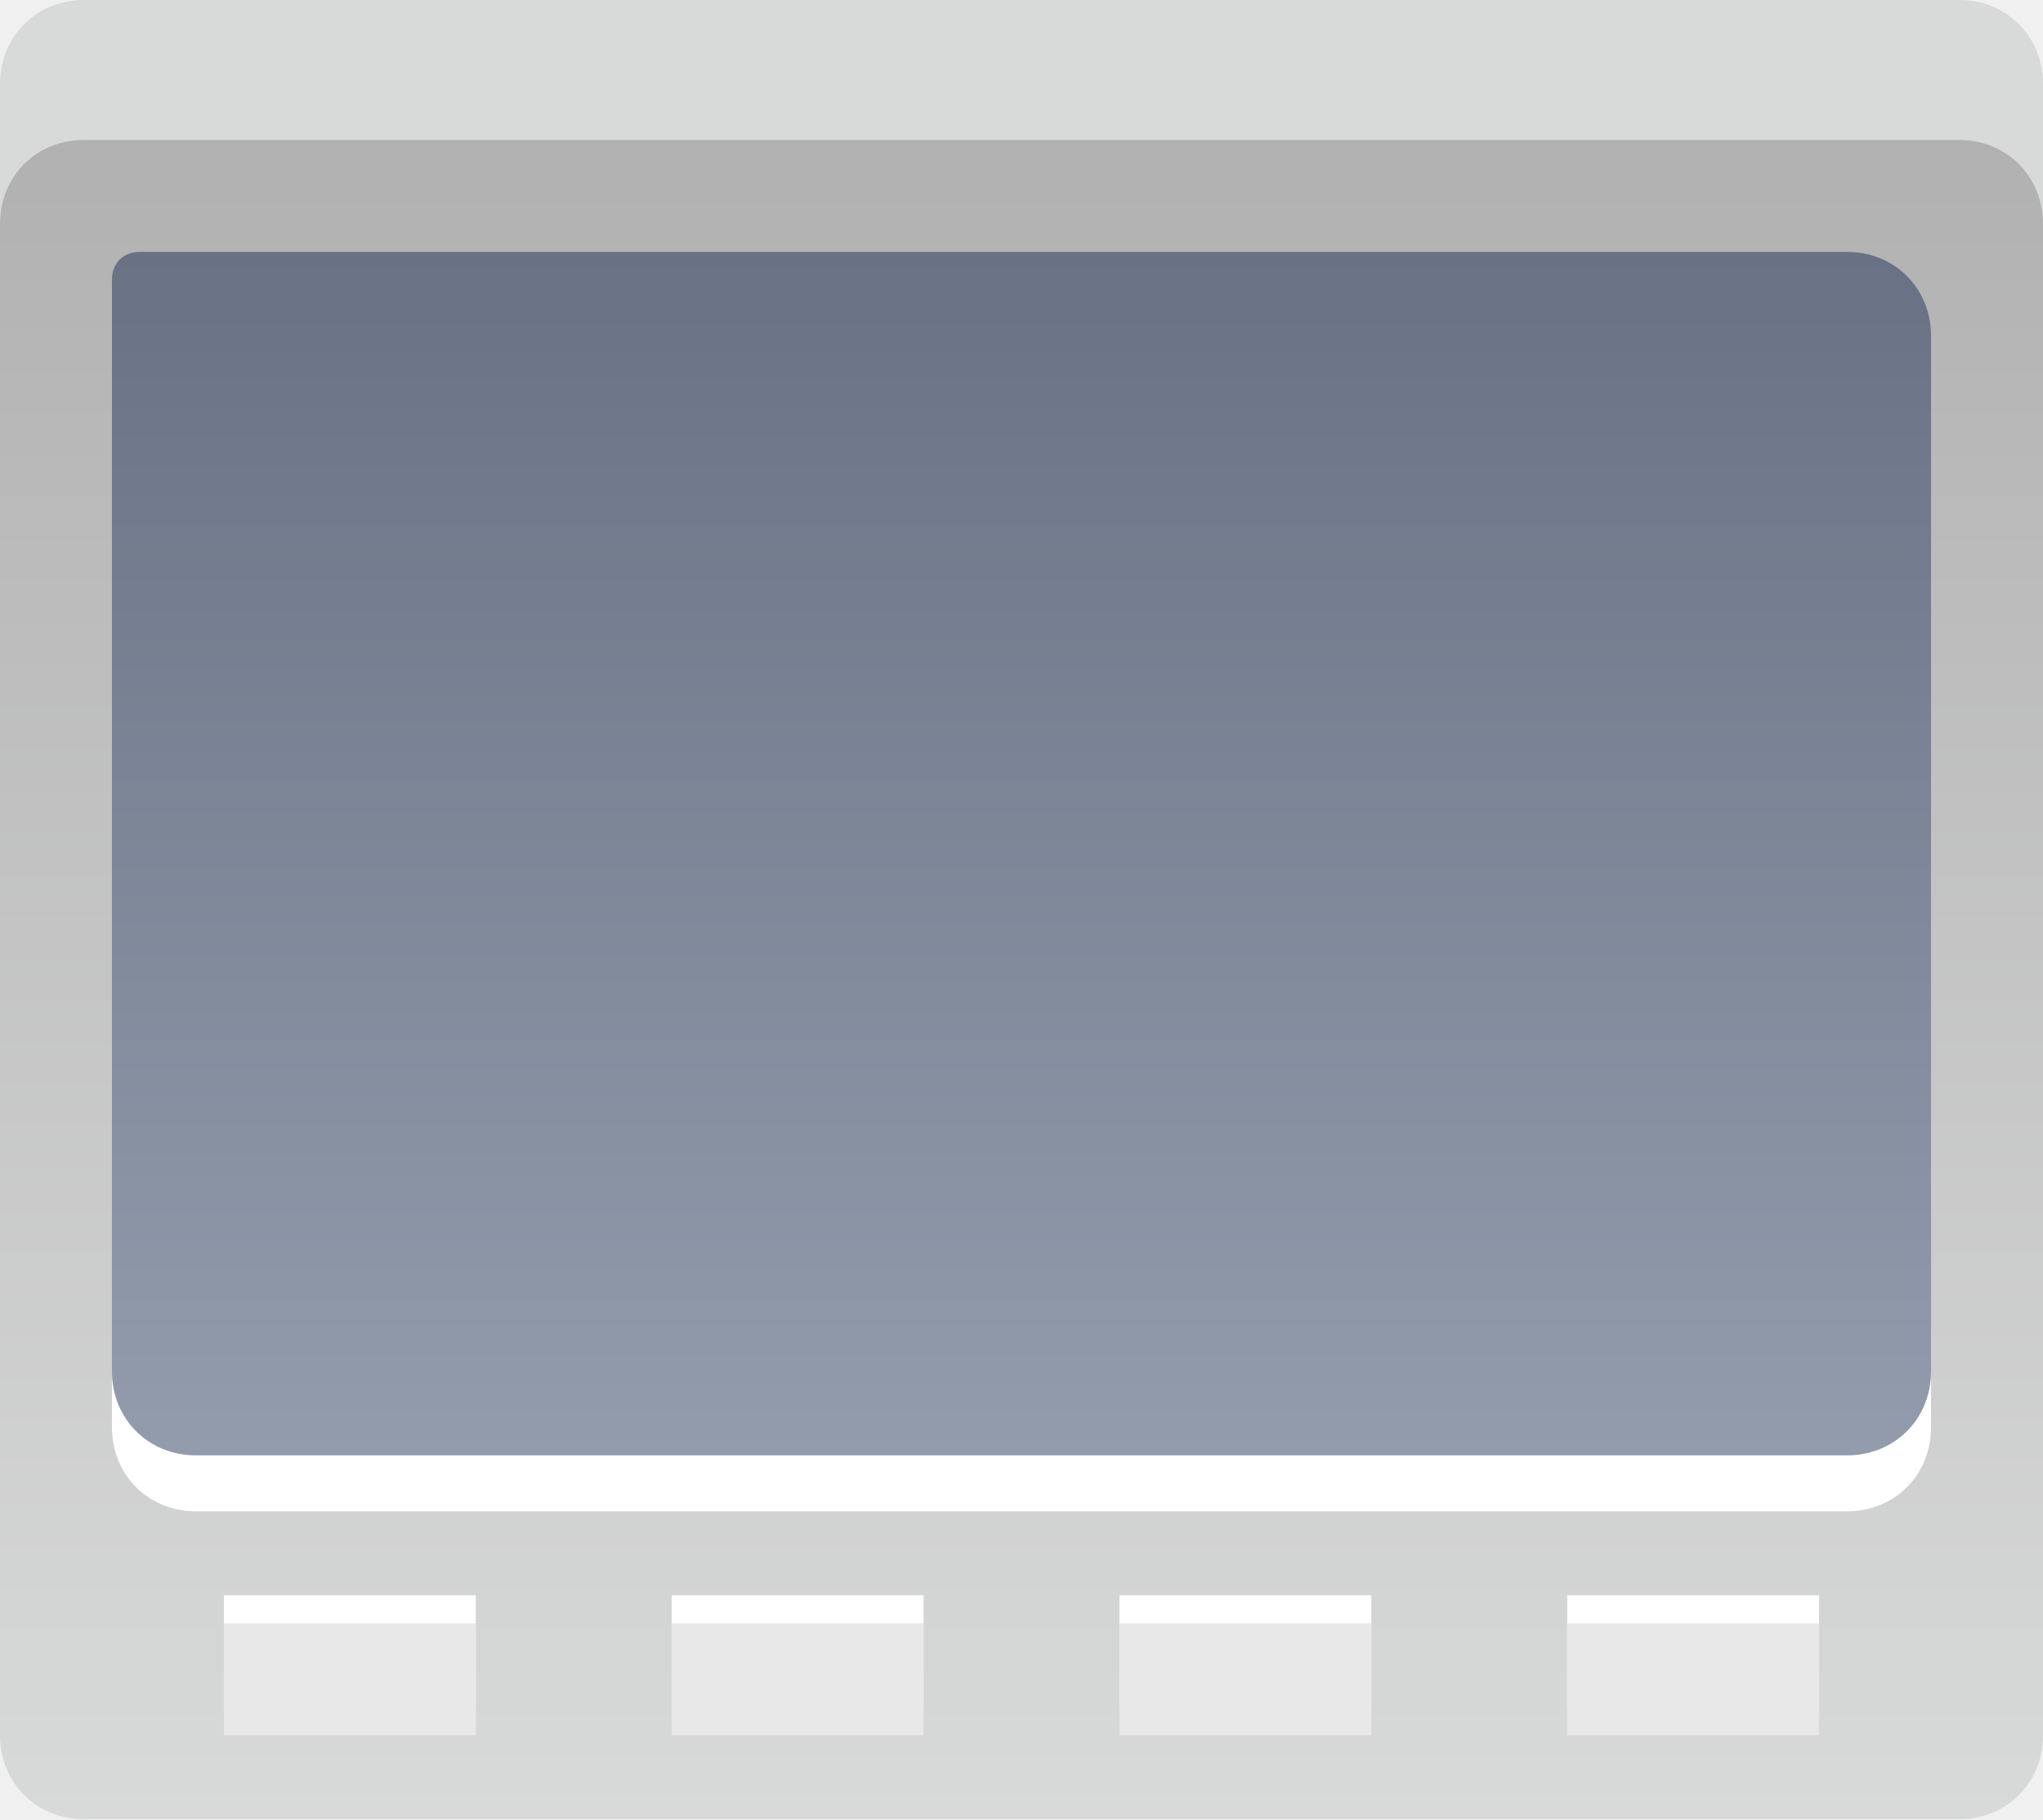
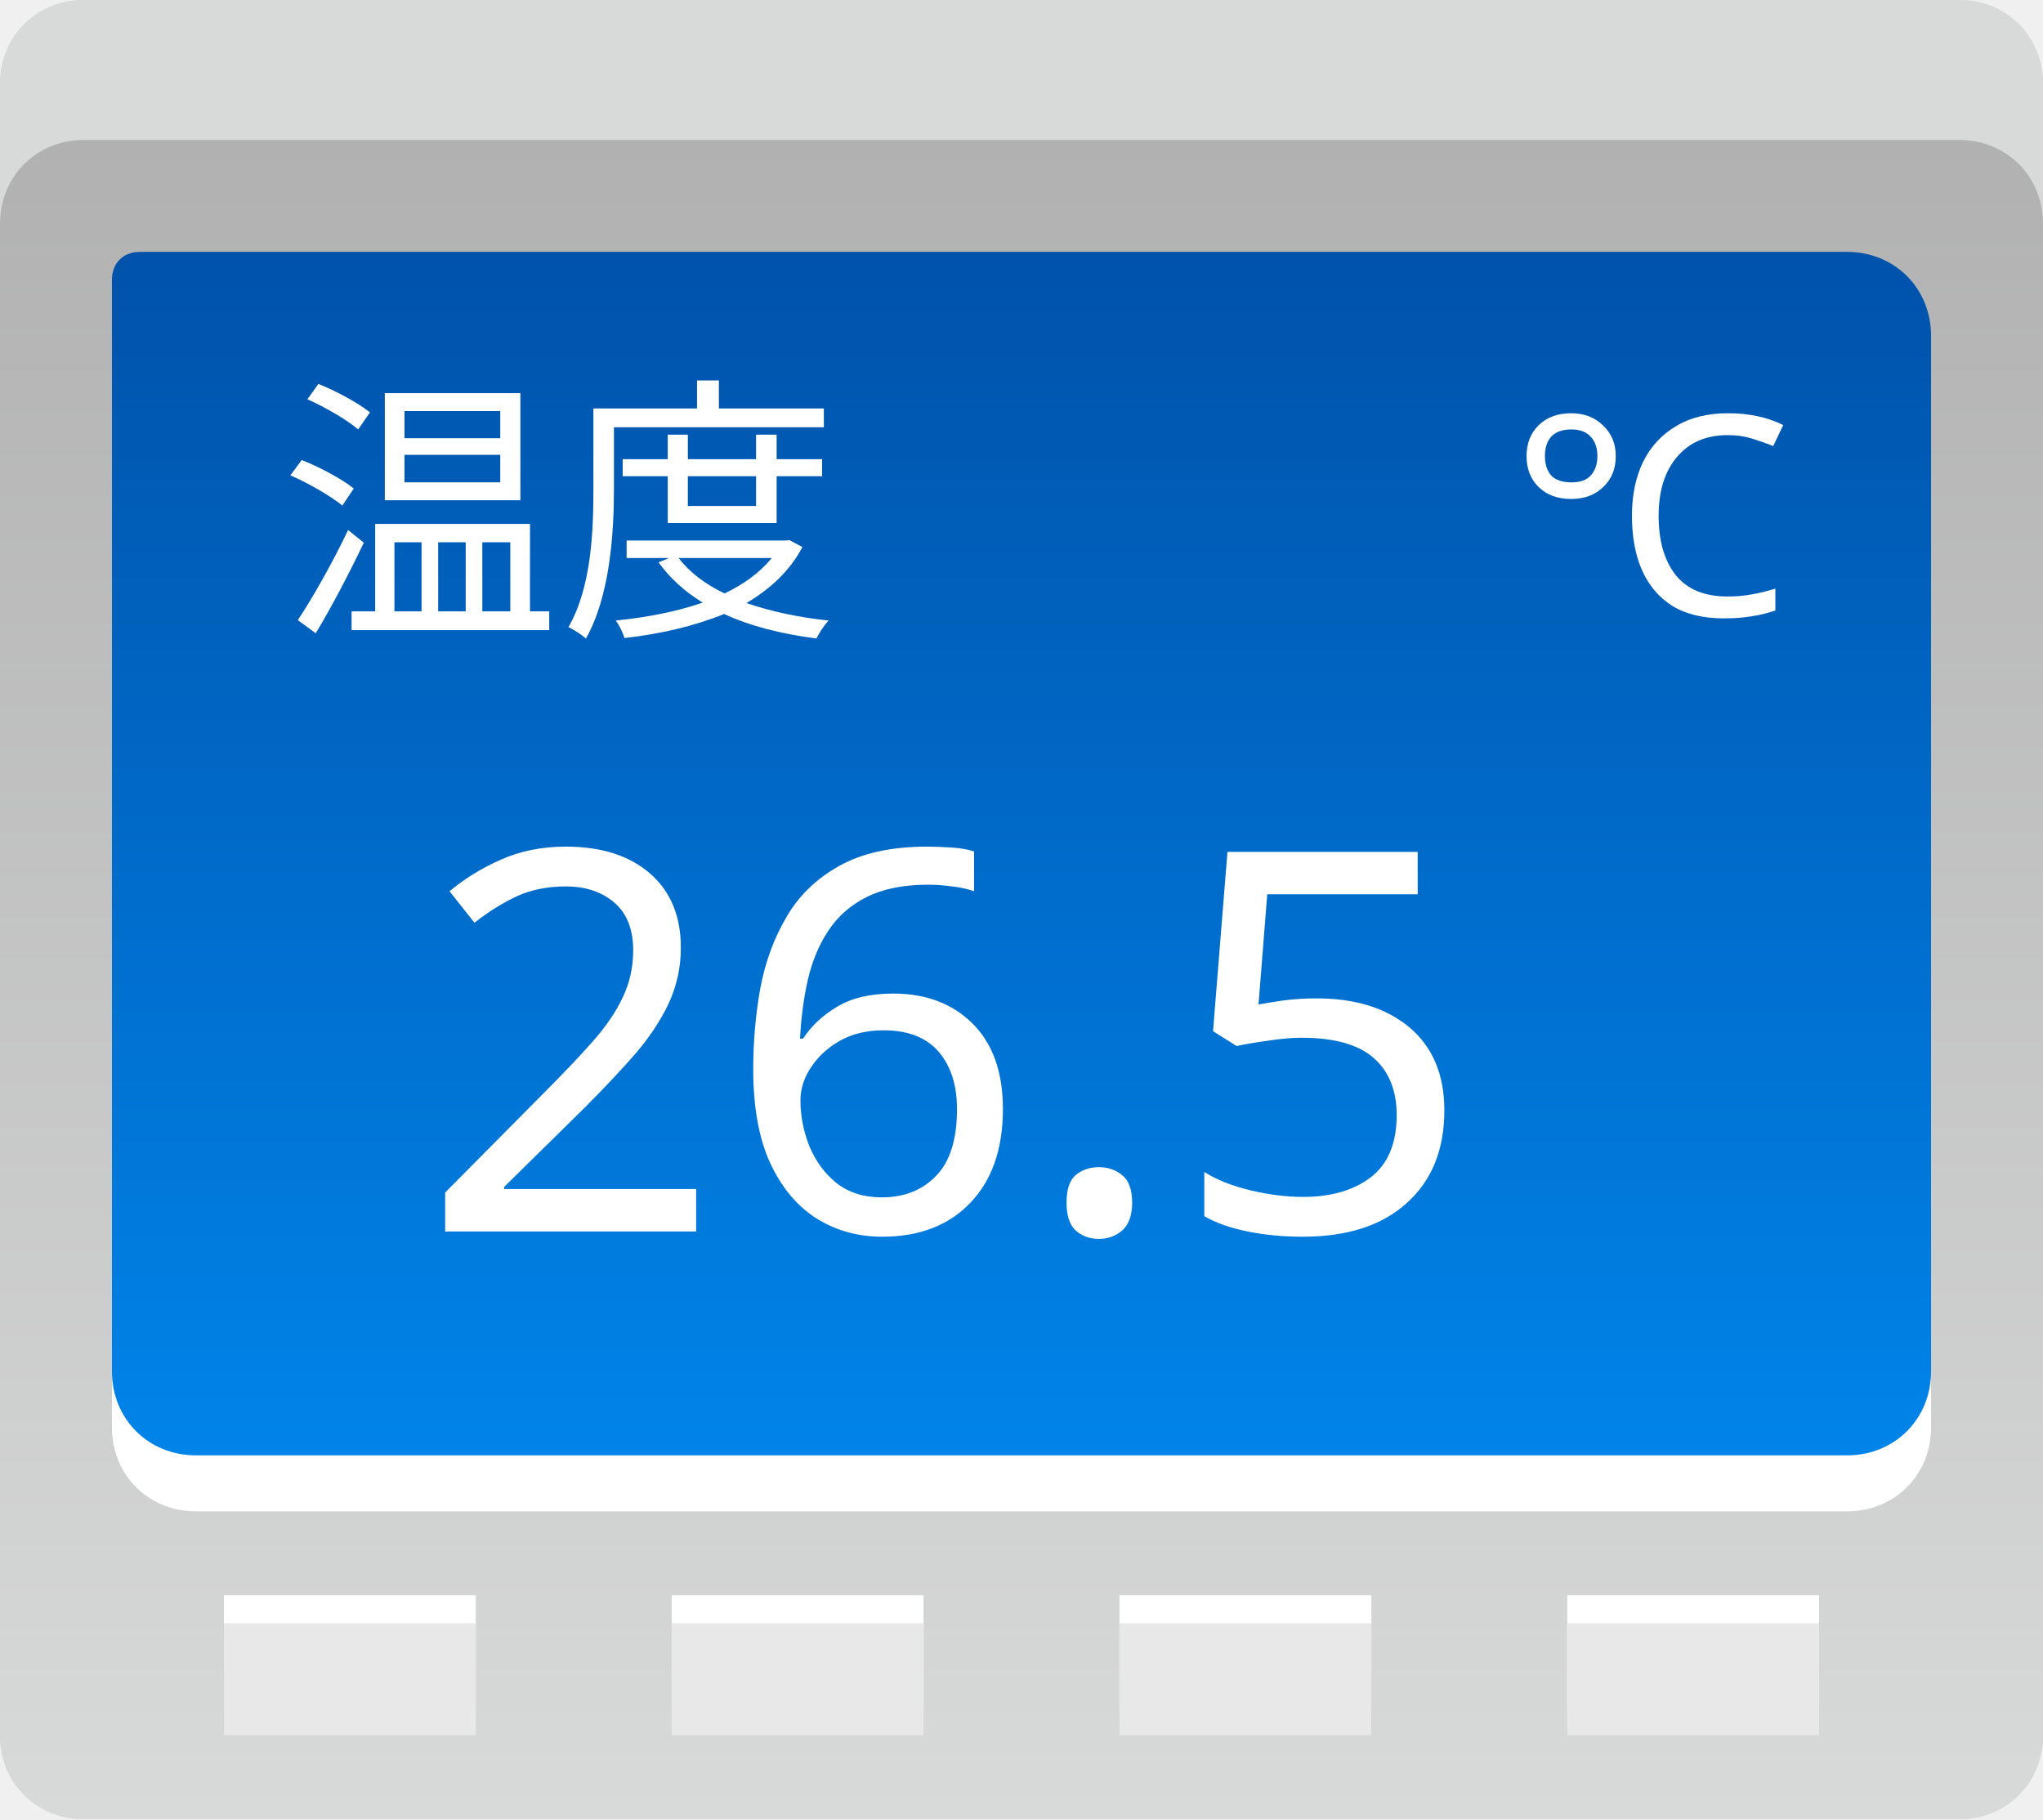
<svg xmlns="http://www.w3.org/2000/svg" version="1.1" x="0px" y="0px" viewBox="0 0 73 65" style="enable-background:new 0 0 73 65;" xml:space="preserve">
  <style type="text/css">
- 	.st0{display:none;}
- 	.st1{display:inline;fill:#D8D9D9;}
- 	.st2{display:inline;fill:url(#SVGID_1_);}
- 	.st3{display:inline;fill:#FFFFFF;}
- 	.st4{display:inline;fill:url(#SVGID_2_);}
- 	.st5{display:inline;}
- 	.st6{fill:#FFFFFF;}
- 	.st7{fill:#E8E8E8;}
- 	.st8{fill:#D8D9D9;}
- 	.st9{fill:url(#SVGID_3_);}
- 	.st10{fill:url(#SVGID_4_);}
+ 	.st0{fill:#D8D9D9;}
+ 	.st1{fill:url(#SVGID_1_);}
+ 	.st2{fill:#FFFFFF;}
+ 	.st3{fill:url(#SVGID_2_);}
+ 	.st4{fill:#E8E8E8;}
+ 	.st5{fill:url(#SVGID_3_);}
+ 	.st6{fill:url(#SVGID_4_);}
+ 	.st7{font-family:'OPPOSans-M';}
+ 	.st8{font-size:10px;}
+ 	.st9{font-family:'OPPOSans-H';}
+ 	.st10{font-size:19px;}
</style>
-   <g id="图层_2">
-     <path class="st1" d="M73,60H0V3c0-1.7,1.3-3,3-3h67c1.7,0,3,1.3,3,3V60z" />
+   <g id="图层_3">
+     <path class="st0" d="M73,60H0V3c0-1.7,1.3-3,3-3h67c1.7,0,3,1.3,3,3V60z" />
    <linearGradient id="SVGID_1_" gradientUnits="userSpaceOnUse" x1="36.5" y1="65" x2="36.5" y2="5">
      <stop offset="0" style="stop-color:#D8D9D9" />
      <stop offset="1" style="stop-color:#B1B1B2" />
    </linearGradient>
-     <path class="st2" d="M70,65H3c-1.7,0-3-1.3-3-3V8c0-1.7,1.3-3,3-3h67c1.7,0,3,1.3,3,3v54C73,63.7,71.7,65,70,65z" />
-     <path class="st3" d="M66,54H7c-1.7,0-3-1.3-3-3V12c0-0.6,0.4-1,1-1h61c1.7,0,3,1.3,3,3v37C69,52.7,67.7,54,66,54z" />
+     <path class="st1" d="M70,65H3c-1.7,0-3-1.3-3-3V8c0-1.7,1.3-3,3-3h67c1.7,0,3,1.3,3,3v54C73,63.7,71.7,65,70,65z" />
+     <path class="st2" d="M66,54H7c-1.7,0-3-1.3-3-3V12c0-0.6,0.4-1,1-1h61c1.7,0,3,1.3,3,3v37C69,52.7,67.7,54,66,54z" />
    <linearGradient id="SVGID_2_" gradientUnits="userSpaceOnUse" x1="36.5" y1="52" x2="36.5" y2="9">
      <stop offset="0" style="stop-color:#929CAD" />
      <stop offset="1" style="stop-color:#697284" />
    </linearGradient>
-     <path class="st4" d="M66,52H7c-1.7,0-3-1.3-3-3V10c0-0.6,0.4-1,1-1h61c1.7,0,3,1.3,3,3v37C69,50.7,67.7,52,66,52z" />
-     <g class="st5">
-       <rect x="8" y="57" class="st6" width="9" height="4" />
-       <rect x="8" y="58" class="st7" width="9" height="4" />
+     <path class="st3" d="M66,52H7c-1.7,0-3-1.3-3-3V10c0-0.6,0.4-1,1-1h61c1.7,0,3,1.3,3,3v37C69,50.7,67.7,52,66,52z" />
+     <g>
+       <rect x="8" y="57" class="st2" width="9" height="4" />
+       <rect x="8" y="58" class="st4" width="9" height="4" />
    </g>
-     <g class="st5">
-       <rect x="24" y="57" class="st6" width="9" height="4" />
-       <rect x="24" y="58" class="st7" width="9" height="4" />
+     <g>
+       <rect x="24" y="57" class="st2" width="9" height="4" />
+       <rect x="24" y="58" class="st4" width="9" height="4" />
    </g>
-     <g class="st5">
-       <rect x="40" y="57" class="st6" width="9" height="4" />
-       <rect x="40" y="58" class="st7" width="9" height="4" />
+     <g>
+       <rect x="40" y="57" class="st2" width="9" height="4" />
+       <rect x="40" y="58" class="st4" width="9" height="4" />
    </g>
-     <g class="st5">
-       <rect x="56" y="57" class="st6" width="9" height="4" />
-       <rect x="56" y="58" class="st7" width="9" height="4" />
+     <g>
+       <rect x="56" y="57" class="st2" width="9" height="4" />
+       <rect x="56" y="58" class="st4" width="9" height="4" />
    </g>
  </g>
-   <g id="图层_1" class="st0">
-     <path class="st8" d="M73,60H0V3c0-1.7,1.3-3,3-3h67c1.7,0,3,1.3,3,3V60z" />
+   <g id="图层_1">
+     <path class="st0" d="M73,60H0V3c0-1.7,1.3-3,3-3h67c1.7,0,3,1.3,3,3V60z" />
    <linearGradient id="SVGID_3_" gradientUnits="userSpaceOnUse" x1="36.5" y1="65" x2="36.5" y2="5">
      <stop offset="0" style="stop-color:#D8D9D9" />
      <stop offset="1" style="stop-color:#B1B1B2" />
    </linearGradient>
-     <path class="st9" d="M70,65H3c-1.7,0-3-1.3-3-3V8c0-1.7,1.3-3,3-3h67c1.7,0,3,1.3,3,3v54C73,63.7,71.7,65,70,65z" />
-     <path class="st6" d="M66,54H7c-1.7,0-3-1.3-3-3V12c0-0.6,0.4-1,1-1h61c1.7,0,3,1.3,3,3v37C69,52.7,67.7,54,66,54z" />
+     <path class="st5" d="M70,65H3c-1.7,0-3-1.3-3-3V8c0-1.7,1.3-3,3-3h67c1.7,0,3,1.3,3,3v54C73,63.7,71.7,65,70,65z" />
+     <path class="st2" d="M66,54H7c-1.7,0-3-1.3-3-3V12c0-0.6,0.4-1,1-1h61c1.7,0,3,1.3,3,3v37C69,52.7,67.7,54,66,54z" />
    <linearGradient id="SVGID_4_" gradientUnits="userSpaceOnUse" x1="36.5" y1="52" x2="36.5" y2="9">
      <stop offset="0" style="stop-color:#0084E9" />
      <stop offset="1" style="stop-color:#0052AA" />
    </linearGradient>
-     <path class="st10" d="M66,52H7c-1.7,0-3-1.3-3-3V10c0-0.6,0.4-1,1-1h61c1.7,0,3,1.3,3,3v37C69,50.7,67.7,52,66,52z" />
+     <path class="st6" d="M66,52H7c-1.7,0-3-1.3-3-3V10c0-0.6,0.4-1,1-1h61c1.7,0,3,1.3,3,3v37C69,50.7,67.7,52,66,52z" />
    <g>
-       <rect x="8" y="57" class="st6" width="9" height="4" />
-       <rect x="8" y="58" class="st7" width="9" height="4" />
+       <rect x="8" y="57" class="st2" width="9" height="4" />
+       <rect x="8" y="58" class="st4" width="9" height="4" />
    </g>
    <g>
-       <rect x="24" y="57" class="st6" width="9" height="4" />
-       <rect x="24" y="58" class="st7" width="9" height="4" />
+       <rect x="24" y="57" class="st2" width="9" height="4" />
+       <rect x="24" y="58" class="st4" width="9" height="4" />
    </g>
    <g>
-       <rect x="40" y="57" class="st6" width="9" height="4" />
-       <rect x="40" y="58" class="st7" width="9" height="4" />
+       <rect x="40" y="57" class="st2" width="9" height="4" />
+       <rect x="40" y="58" class="st4" width="9" height="4" />
    </g>
    <g>
-       <rect x="56" y="57" class="st6" width="9" height="4" />
-       <rect x="56" y="58" class="st7" width="9" height="4" />
+       <rect x="56" y="57" class="st2" width="9" height="4" />
+       <rect x="56" y="58" class="st4" width="9" height="4" />
    </g>
  </g>
+   <g id="图层_2">
+     <text transform="matrix(1 0 0 1 10 22)" class="st2 st7 st8">温度</text>
+     <text transform="matrix(1 0 0 1 15 44)" class="st2 st9 st10">26.5</text>
+     <text transform="matrix(1 0 0 1 54 22)" class="st2 st7 st8">℃</text>
+   </g>
</svg>
